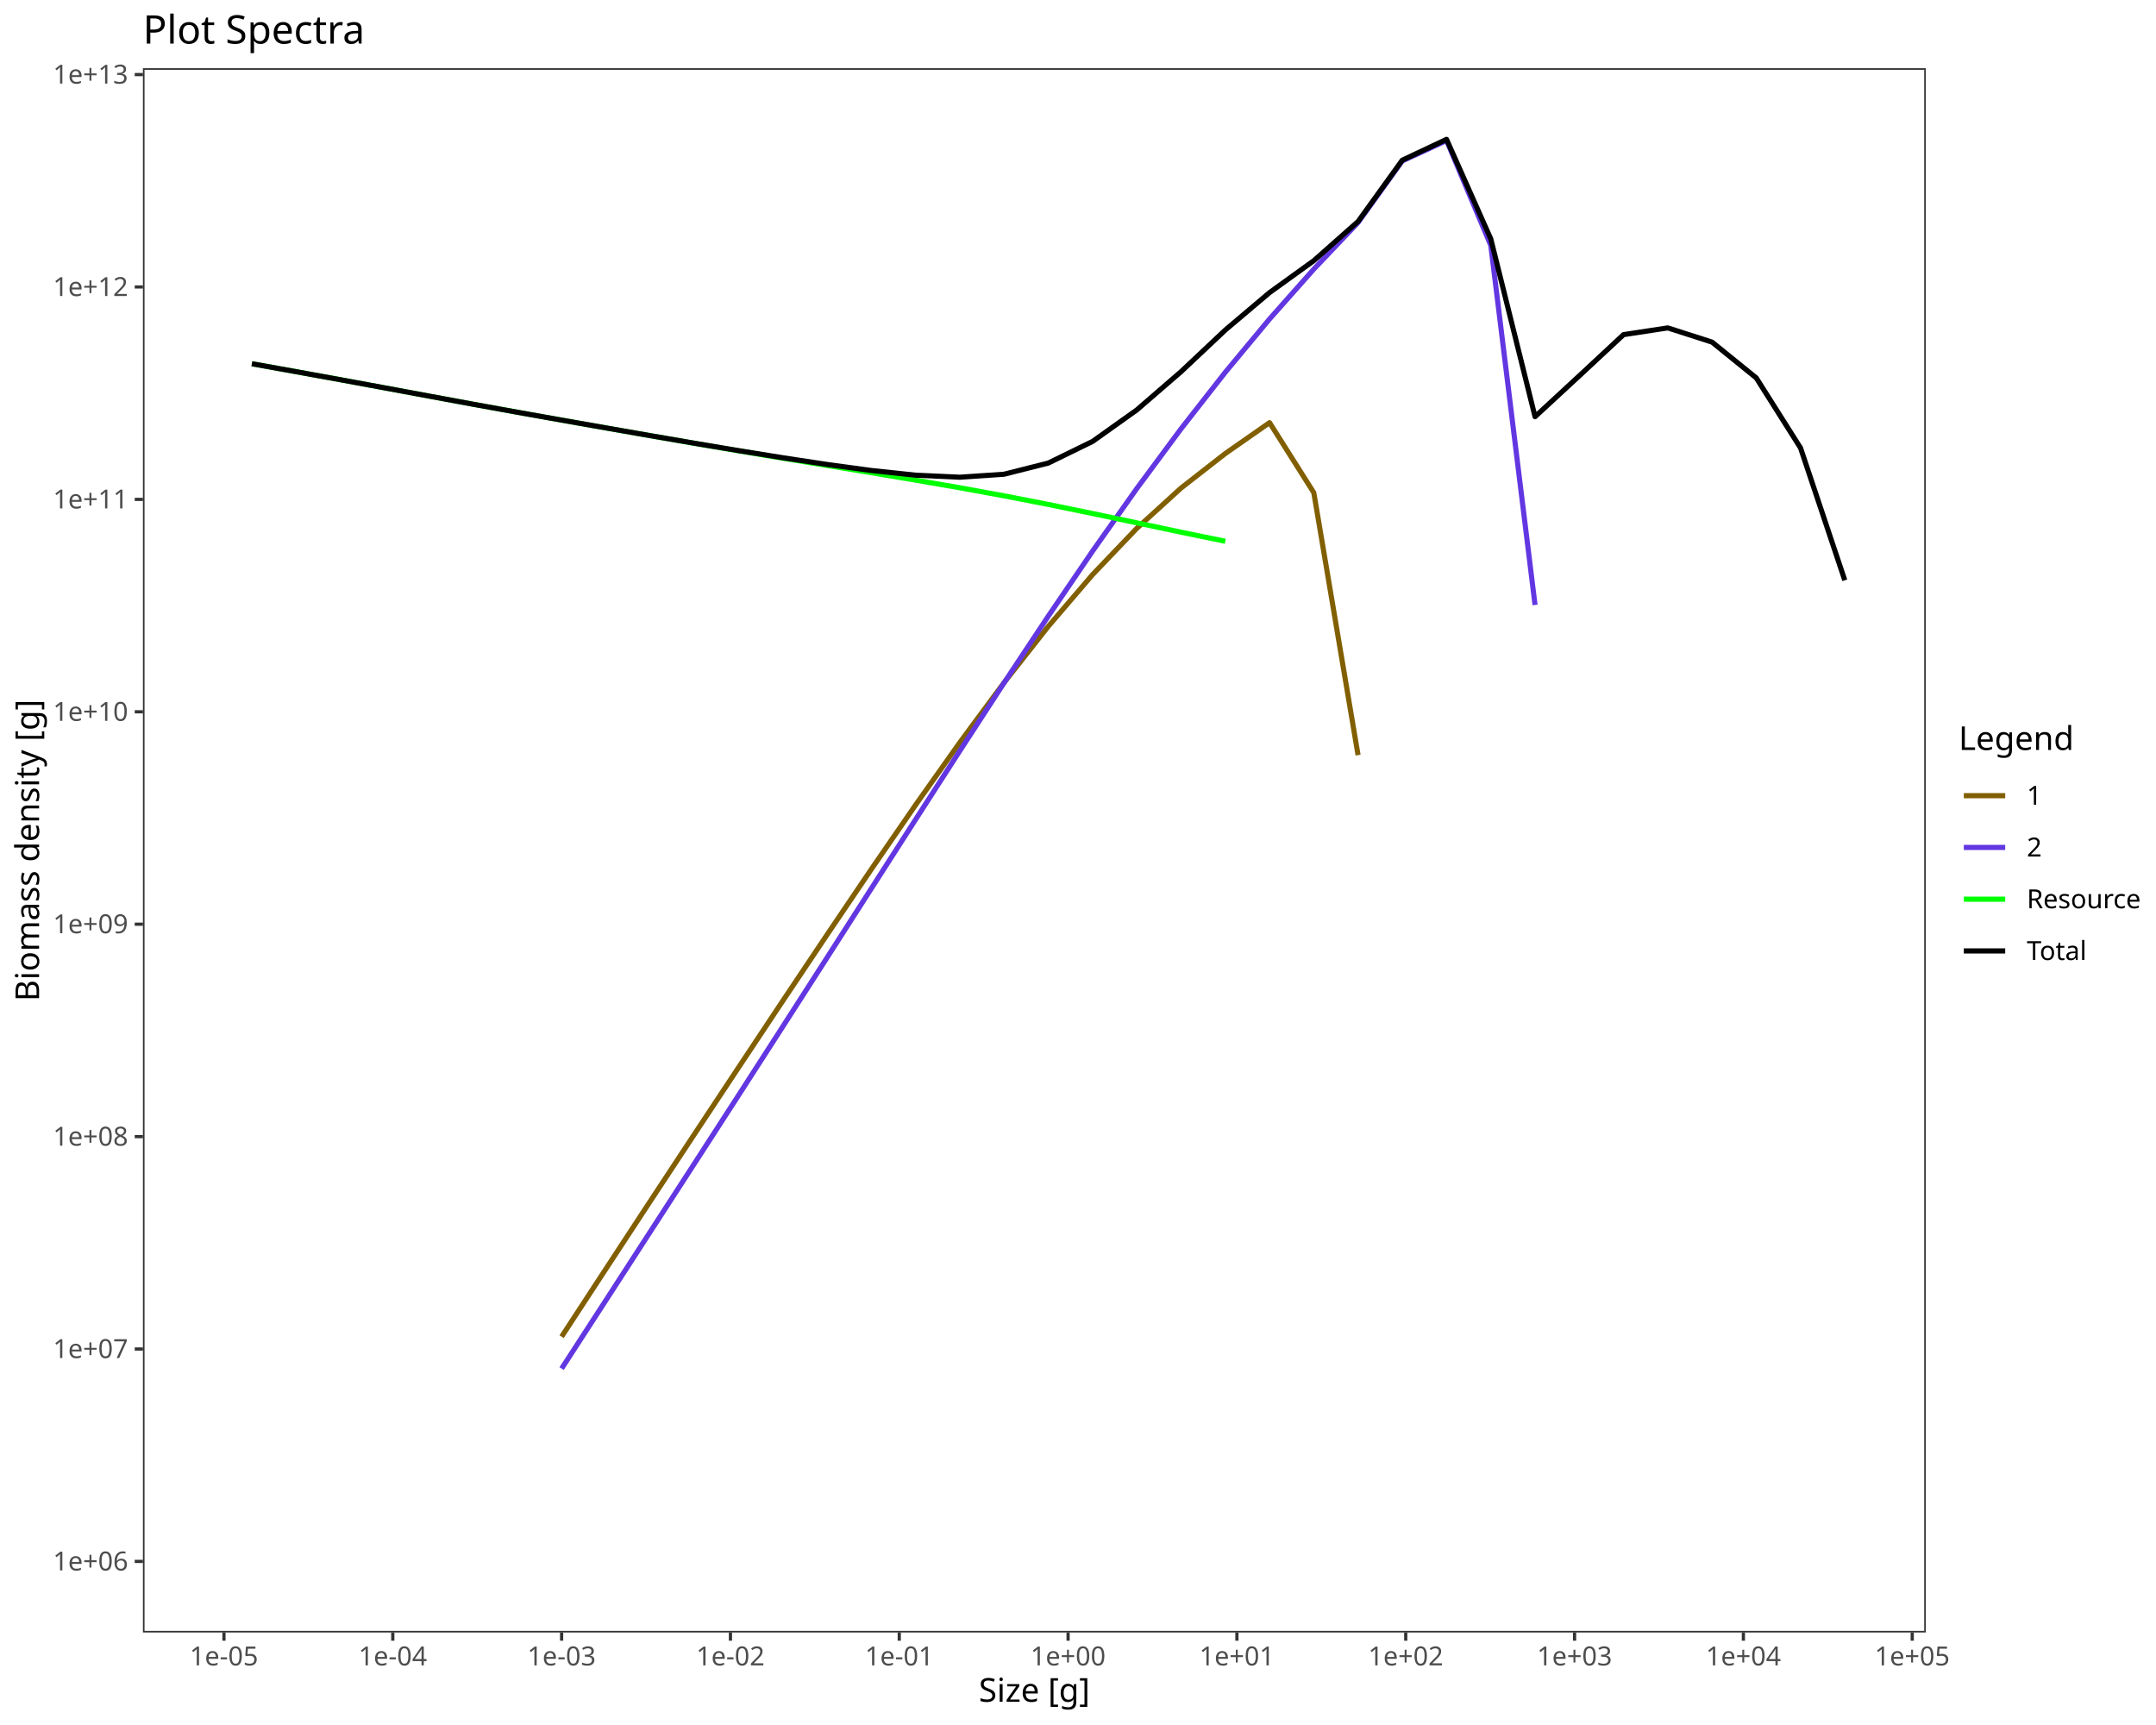
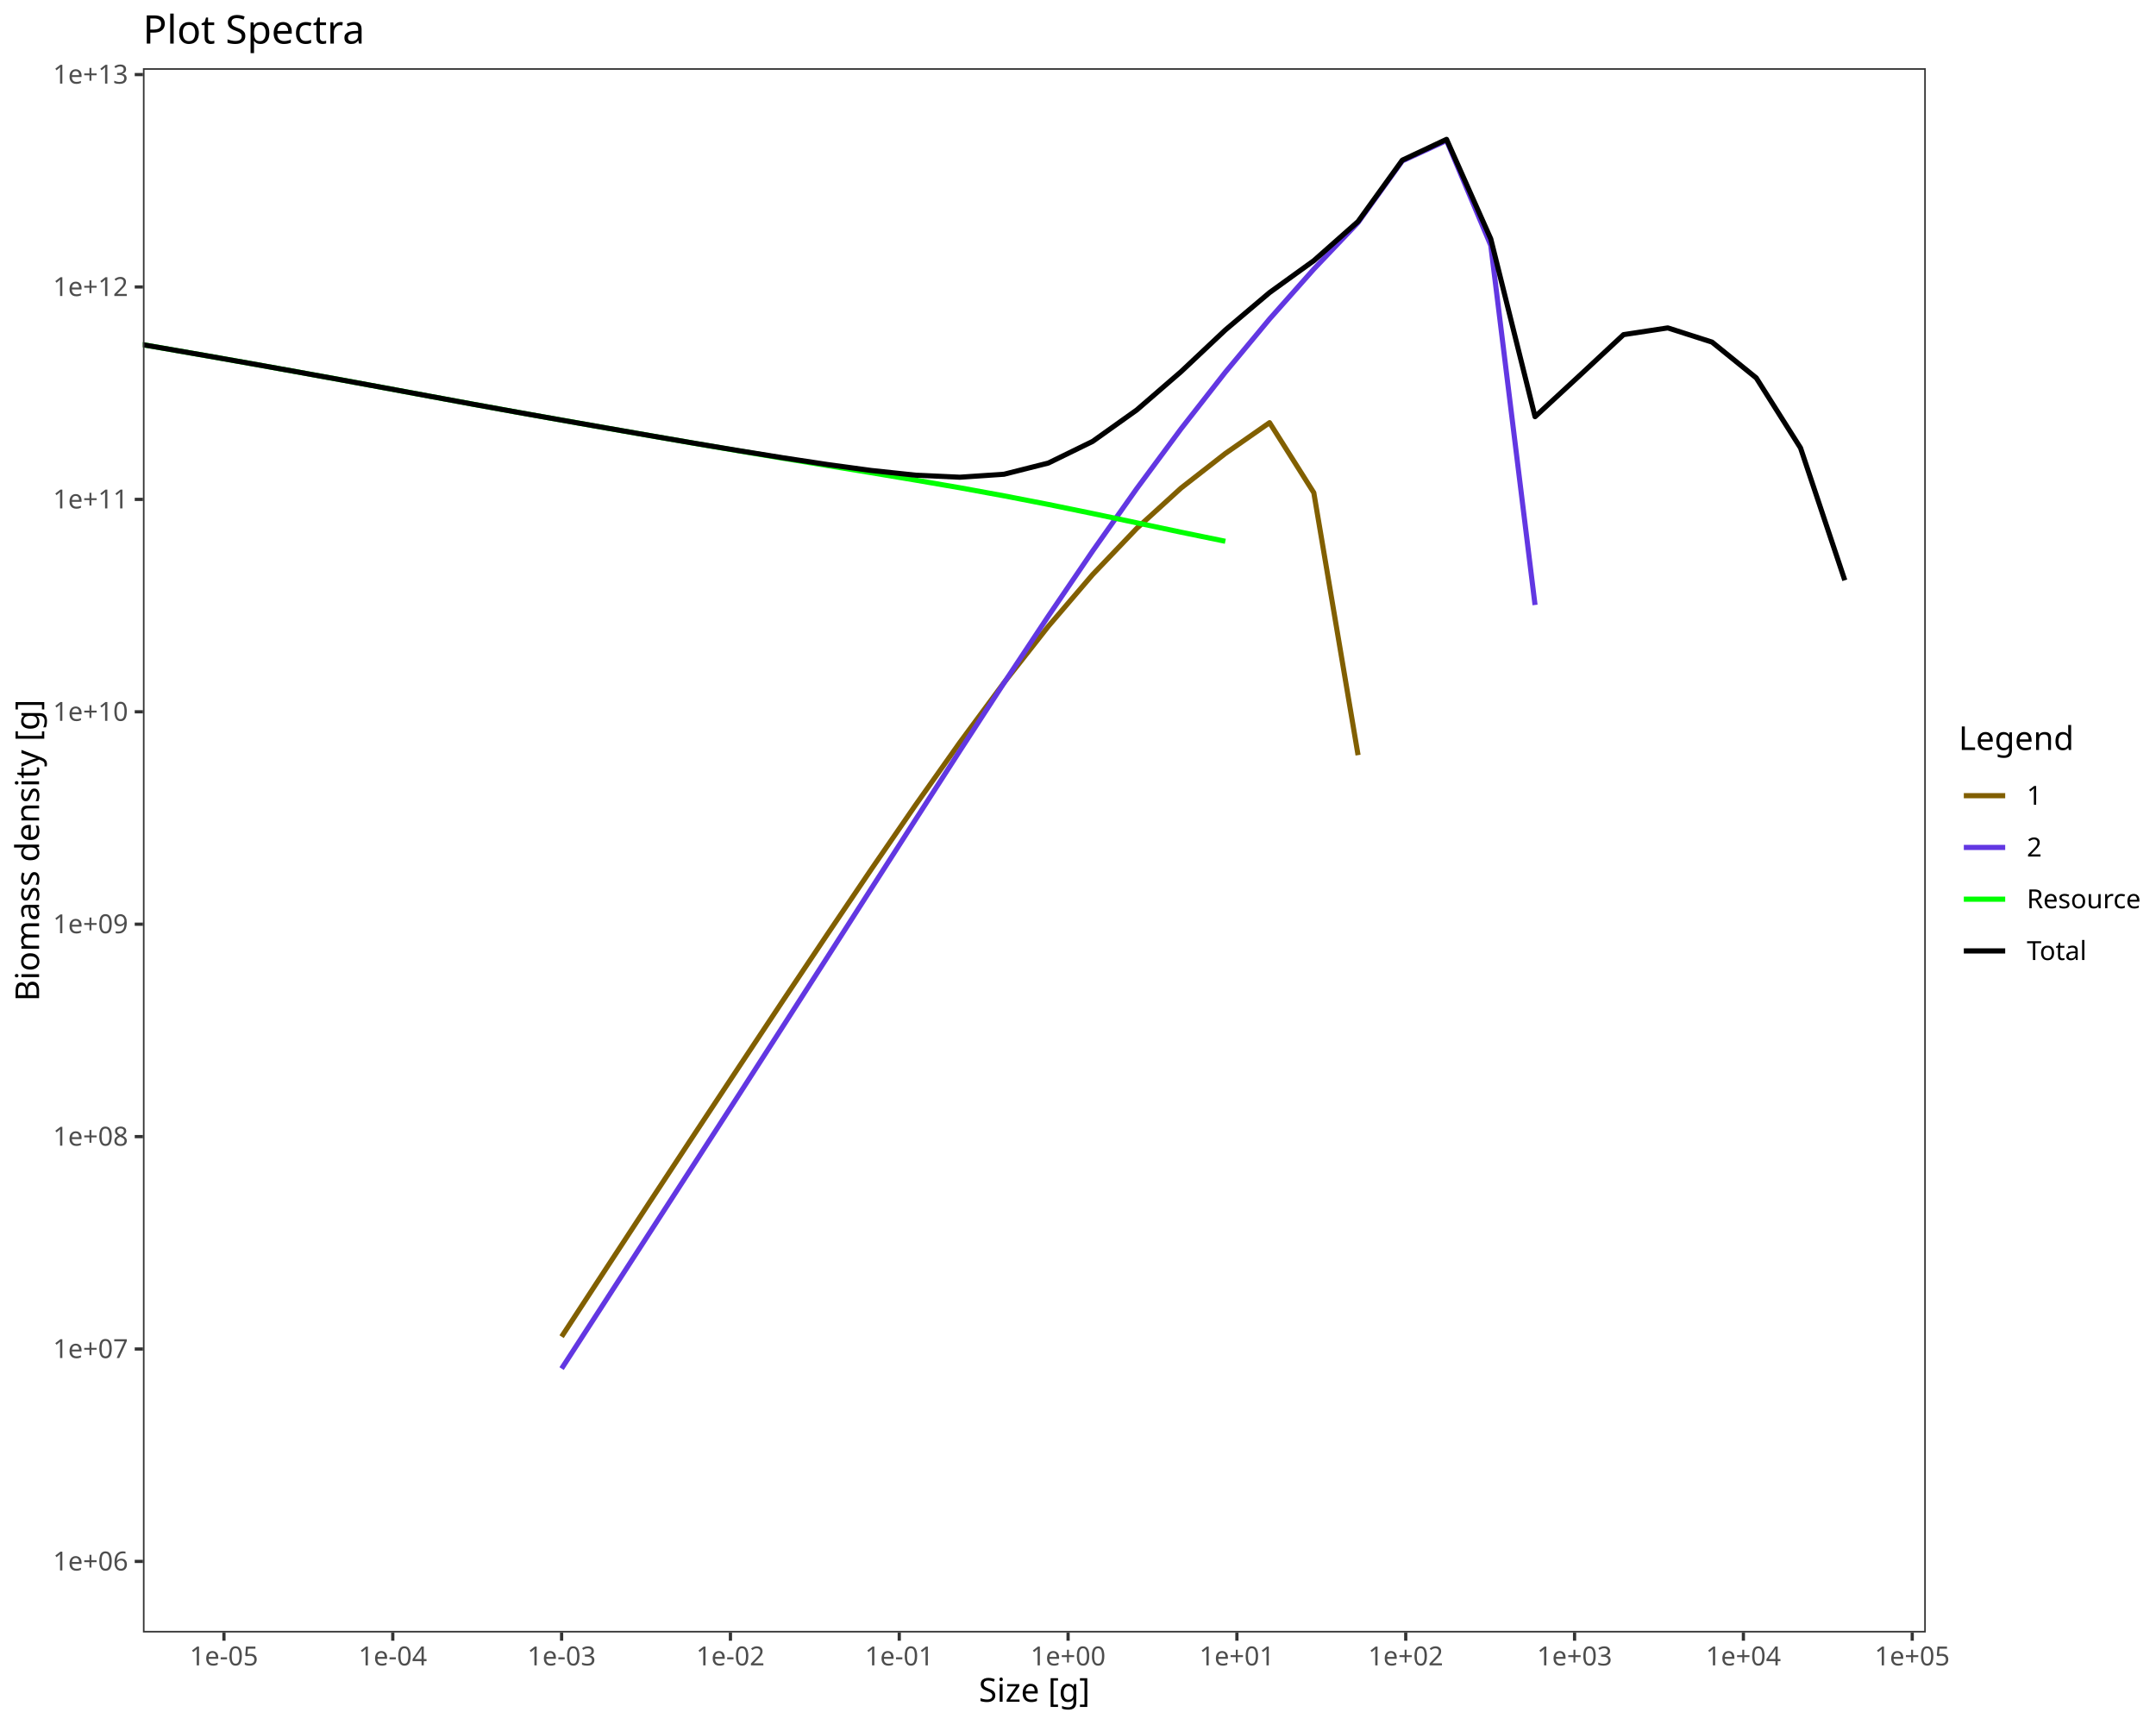
<svg xmlns="http://www.w3.org/2000/svg" class="svglite" data-engine-version="2.0" width="720.00pt" height="576.00pt" viewBox="0 0 720.00 576.00">
  <defs>
    <style type="text/css">
    .svglite line, .svglite polyline, .svglite polygon, .svglite path, .svglite rect, .svglite circle {
      fill: none;
      stroke: #000000;
      stroke-linecap: round;
      stroke-linejoin: round;
      stroke-miterlimit: 10.00;
    }
  </style>
  </defs>
  <rect width="100%" height="100%" style="stroke: none; fill: #FFFFFF;" />
  <defs>
    <clipPath id="cpMC4wMHw3MjAuMDB8MC4wMHw1NzYuMDA=">
      <rect x="0.00" y="0.00" width="720.00" height="576.00" />
    </clipPath>
  </defs>
  <g clip-path="url(#cpMC4wMHw3MjAuMDB8MC4wMHw1NzYuMDA=)">
    <rect x="0.00" y="0.00" width="720.00" height="576.00" style="stroke-width: 1.07; stroke: #FFFFFF; fill: #FFFFFF;" />
  </g>
  <defs>
    <clipPath id="cpNDcuNzN8NjQzLjEzfDIyLjc4fDU0NS4xMQ==">
      <rect x="47.73" y="22.78" width="595.40" height="522.33" />
    </clipPath>
  </defs>
  <g clip-path="url(#cpNDcuNzN8NjQzLjEzfDIyLjc4fDU0NS4xMQ==)">
    <rect x="47.73" y="22.78" width="595.40" height="522.33" style="stroke-width: 1.07; stroke: none; fill: #FFFFFF;" />
    <polyline points="187.55,446.33 202.33,423.72 217.10,401.19 231.88,378.75 246.66,356.42 261.43,334.18 276.21,312.10 290.98,290.25 305.76,268.79 320.54,247.92 335.31,227.93 350.09,209.13 364.87,191.87 379.64,176.41 394.42,162.96 409.20,151.43 423.97,141.13 438.75,164.52 453.53,252.15 " style="stroke-width: 1.71; stroke: #815F00; stroke-linecap: butt;" />
    <polyline points="187.55,456.99 202.33,434.20 217.10,411.38 231.88,388.56 246.66,365.70 261.43,342.76 276.21,319.75 290.98,296.69 305.76,273.65 320.54,250.71 335.31,228.01 350.09,205.72 364.87,184.02 379.64,163.12 394.42,143.17 409.20,124.29 423.97,106.52 438.75,89.86 453.53,74.31 468.30,53.73 483.08,46.91 497.85,81.95 512.63,202.01 " style="stroke-width: 1.71; stroke: #6237E2; stroke-linecap: butt;" />
-     <polyline points="84.12,121.46 98.89,124.11 113.67,126.79 128.44,129.51 143.22,132.25 158.00,134.98 172.77,137.65 187.55,140.28 202.33,142.89 217.10,145.47 231.88,148.03 246.66,150.54 261.43,153.00 276.21,155.43 290.98,157.85 305.76,160.32 320.54,162.87 335.31,165.57 350.09,168.44 364.87,171.47 379.64,174.58 394.42,177.71 409.20,180.74 " style="stroke-width: 1.71; stroke: #00FF00; stroke-linecap: butt;" />
-     <polyline points="84.12,121.46 98.89,124.11 113.67,126.79 128.44,129.51 143.22,132.25 158.00,134.98 172.77,137.65 187.55,140.28 202.33,142.88 217.10,145.46 231.88,148.00 246.66,150.47 261.43,152.85 276.21,155.09 290.98,157.10 305.76,158.67 320.54,159.35 335.31,158.35 350.09,154.62 364.87,147.40 379.64,136.88 394.42,124.10 409.20,110.19 423.97,97.70 438.75,87.04 453.53,73.96 468.30,53.48 483.08,46.53 497.85,79.77 512.63,139.14 527.41,125.49 542.18,111.74 556.96,109.49 571.74,114.23 586.51,126.19 601.29,149.57 616.07,193.76 " style="stroke-width: 1.71; stroke-linecap: butt;" />
+     <polyline points="-329.62,51.63 -314.85,54.11 -300.07,56.59 -285.29,59.07 -270.52,61.55 -255.74,64.02 -240.97,66.50 -226.19,68.98 -211.41,71.46 -196.64,73.94 -181.86,76.42 -167.08,78.89 -152.31,81.37 -137.53,83.85 -122.75,86.33 -107.98,88.81 -93.20,91.29 -78.43,93.77 -63.65,96.25 -48.87,98.73 -34.10,101.21 -19.32,103.70 -4.54,106.19 10.23,108.69 25.01,111.20 39.79,113.73 54.56,116.28 69.34,118.85 84.12,121.46 98.89,124.11 113.67,126.79 128.44,129.51 143.22,132.25 158.00,134.98 172.77,137.65 187.55,140.28 202.33,142.89 217.10,145.47 231.88,148.03 246.66,150.54 261.43,153.00 276.21,155.43 290.98,157.85 305.76,160.32 320.54,162.87 335.31,165.57 350.09,168.44 364.87,171.47 379.64,174.58 394.42,177.71 409.20,180.74 " style="stroke-width: 1.71; stroke: #00FF00; stroke-linecap: butt;" />
+     <polyline points="-329.62,51.63 -314.85,54.11 -300.07,56.59 -285.29,59.07 -270.52,61.55 -255.74,64.02 -240.97,66.50 -226.19,68.98 -211.41,71.46 -196.64,73.94 -181.86,76.42 -167.08,78.89 -152.31,81.37 -137.53,83.85 -122.75,86.33 -107.98,88.81 -93.20,91.29 -78.43,93.77 -63.65,96.25 -48.87,98.73 -34.10,101.21 -19.32,103.70 -4.54,106.19 10.23,108.69 25.01,111.20 39.79,113.73 54.56,116.28 69.34,118.85 84.12,121.46 98.89,124.11 113.67,126.79 128.44,129.51 143.22,132.25 158.00,134.98 172.77,137.65 187.55,140.28 202.33,142.88 217.10,145.46 231.88,148.00 246.66,150.47 261.43,152.85 276.21,155.09 290.98,157.10 305.76,158.67 320.54,159.35 335.31,158.35 350.09,154.62 364.87,147.40 379.64,136.88 394.42,124.10 409.20,110.19 423.97,97.70 438.75,87.04 453.53,73.96 468.30,53.48 483.08,46.53 497.85,79.77 512.63,139.14 527.41,125.49 542.18,111.74 556.96,109.49 571.74,114.23 586.51,126.19 601.29,149.57 616.07,193.76 " style="stroke-width: 1.71; stroke-linecap: butt;" />
    <rect x="47.73" y="22.78" width="595.40" height="522.33" style="stroke-width: 1.07; stroke: #333333;" />
  </g>
  <g clip-path="url(#cpMC4wMHw3MjAuMDB8MC4wMHw1NzYuMDA=)">
    <text x="42.79" y="524.40" text-anchor="end" style="font-size: 8.80px; fill: #4D4D4D; font-family: sans;" textLength="24.72px" lengthAdjust="spacingAndGlyphs">1e+06</text>
    <text x="42.79" y="453.47" text-anchor="end" style="font-size: 8.80px; fill: #4D4D4D; font-family: sans;" textLength="24.72px" lengthAdjust="spacingAndGlyphs">1e+07</text>
    <text x="42.79" y="382.55" text-anchor="end" style="font-size: 8.80px; fill: #4D4D4D; font-family: sans;" textLength="24.72px" lengthAdjust="spacingAndGlyphs">1e+08</text>
    <text x="42.79" y="311.62" text-anchor="end" style="font-size: 8.80px; fill: #4D4D4D; font-family: sans;" textLength="24.72px" lengthAdjust="spacingAndGlyphs">1e+09</text>
    <text x="42.79" y="240.70" text-anchor="end" style="font-size: 8.80px; fill: #4D4D4D; font-family: sans;" textLength="24.72px" lengthAdjust="spacingAndGlyphs">1e+10</text>
    <text x="42.79" y="169.77" text-anchor="end" style="font-size: 8.80px; fill: #4D4D4D; font-family: sans;" textLength="24.72px" lengthAdjust="spacingAndGlyphs">1e+11</text>
    <text x="42.79" y="98.85" text-anchor="end" style="font-size: 8.80px; fill: #4D4D4D; font-family: sans;" textLength="24.72px" lengthAdjust="spacingAndGlyphs">1e+12</text>
    <text x="42.79" y="27.92" text-anchor="end" style="font-size: 8.80px; fill: #4D4D4D; font-family: sans;" textLength="24.72px" lengthAdjust="spacingAndGlyphs">1e+13</text>
    <polyline points="44.99,521.37 47.73,521.37 " style="stroke-width: 1.07; stroke: #333333; stroke-linecap: butt;" />
    <polyline points="44.99,450.45 47.73,450.45 " style="stroke-width: 1.07; stroke: #333333; stroke-linecap: butt;" />
    <polyline points="44.99,379.52 47.73,379.52 " style="stroke-width: 1.07; stroke: #333333; stroke-linecap: butt;" />
    <polyline points="44.99,308.60 47.73,308.60 " style="stroke-width: 1.07; stroke: #333333; stroke-linecap: butt;" />
    <polyline points="44.99,237.67 47.73,237.67 " style="stroke-width: 1.07; stroke: #333333; stroke-linecap: butt;" />
    <polyline points="44.99,166.75 47.73,166.75 " style="stroke-width: 1.07; stroke: #333333; stroke-linecap: butt;" />
    <polyline points="44.99,95.82 47.73,95.82 " style="stroke-width: 1.07; stroke: #333333; stroke-linecap: butt;" />
    <polyline points="44.99,24.90 47.73,24.90 " style="stroke-width: 1.07; stroke: #333333; stroke-linecap: butt;" />
    <polyline points="74.79,547.85 74.79,545.11 " style="stroke-width: 1.07; stroke: #333333; stroke-linecap: butt;" />
    <polyline points="131.17,547.85 131.17,545.11 " style="stroke-width: 1.07; stroke: #333333; stroke-linecap: butt;" />
    <polyline points="187.55,547.85 187.55,545.11 " style="stroke-width: 1.07; stroke: #333333; stroke-linecap: butt;" />
    <polyline points="243.93,547.85 243.93,545.11 " style="stroke-width: 1.07; stroke: #333333; stroke-linecap: butt;" />
    <polyline points="300.31,547.85 300.31,545.11 " style="stroke-width: 1.07; stroke: #333333; stroke-linecap: butt;" />
    <polyline points="356.69,547.85 356.69,545.11 " style="stroke-width: 1.07; stroke: #333333; stroke-linecap: butt;" />
    <polyline points="413.07,547.85 413.07,545.11 " style="stroke-width: 1.07; stroke: #333333; stroke-linecap: butt;" />
    <polyline points="469.45,547.85 469.45,545.11 " style="stroke-width: 1.07; stroke: #333333; stroke-linecap: butt;" />
    <polyline points="525.83,547.85 525.83,545.11 " style="stroke-width: 1.07; stroke: #333333; stroke-linecap: butt;" />
    <polyline points="582.21,547.85 582.21,545.11 " style="stroke-width: 1.07; stroke: #333333; stroke-linecap: butt;" />
    <polyline points="638.59,547.85 638.59,545.11 " style="stroke-width: 1.07; stroke: #333333; stroke-linecap: butt;" />
    <text x="74.79" y="556.10" text-anchor="middle" style="font-size: 8.80px; fill: #4D4D4D; font-family: sans;" textLength="22.51px" lengthAdjust="spacingAndGlyphs">1e-05</text>
    <text x="131.17" y="556.10" text-anchor="middle" style="font-size: 8.80px; fill: #4D4D4D; font-family: sans;" textLength="22.51px" lengthAdjust="spacingAndGlyphs">1e-04</text>
    <text x="187.55" y="556.10" text-anchor="middle" style="font-size: 8.80px; fill: #4D4D4D; font-family: sans;" textLength="22.51px" lengthAdjust="spacingAndGlyphs">1e-03</text>
    <text x="243.93" y="556.10" text-anchor="middle" style="font-size: 8.80px; fill: #4D4D4D; font-family: sans;" textLength="22.51px" lengthAdjust="spacingAndGlyphs">1e-02</text>
    <text x="300.31" y="556.10" text-anchor="middle" style="font-size: 8.80px; fill: #4D4D4D; font-family: sans;" textLength="22.51px" lengthAdjust="spacingAndGlyphs">1e-01</text>
    <text x="356.69" y="556.10" text-anchor="middle" style="font-size: 8.80px; fill: #4D4D4D; font-family: sans;" textLength="24.72px" lengthAdjust="spacingAndGlyphs">1e+00</text>
    <text x="413.07" y="556.10" text-anchor="middle" style="font-size: 8.80px; fill: #4D4D4D; font-family: sans;" textLength="24.72px" lengthAdjust="spacingAndGlyphs">1e+01</text>
    <text x="469.45" y="556.10" text-anchor="middle" style="font-size: 8.80px; fill: #4D4D4D; font-family: sans;" textLength="24.72px" lengthAdjust="spacingAndGlyphs">1e+02</text>
    <text x="525.83" y="556.10" text-anchor="middle" style="font-size: 8.80px; fill: #4D4D4D; font-family: sans;" textLength="24.72px" lengthAdjust="spacingAndGlyphs">1e+03</text>
    <text x="582.21" y="556.10" text-anchor="middle" style="font-size: 8.80px; fill: #4D4D4D; font-family: sans;" textLength="24.72px" lengthAdjust="spacingAndGlyphs">1e+04</text>
    <text x="638.59" y="556.10" text-anchor="middle" style="font-size: 8.80px; fill: #4D4D4D; font-family: sans;" textLength="24.72px" lengthAdjust="spacingAndGlyphs">1e+05</text>
    <text x="345.43" y="568.24" text-anchor="middle" style="font-size: 11.00px; font-family: sans;" textLength="36.69px" lengthAdjust="spacingAndGlyphs">Size [g]</text>
    <text transform="translate(13.05,283.95) rotate(-90)" text-anchor="middle" style="font-size: 11.00px; font-family: sans;" textLength="95.40px" lengthAdjust="spacingAndGlyphs">Biomass density [g]</text>
    <rect x="654.09" y="241.72" width="60.43" height="84.45" style="stroke-width: 1.07; stroke: none; fill: #FFFFFF;" />
    <text x="654.09" y="250.43" style="font-size: 11.00px; font-family: sans;" textLength="36.71px" lengthAdjust="spacingAndGlyphs">Legend</text>
    <rect x="654.09" y="257.05" width="17.28" height="17.28" style="stroke-width: 1.07; stroke: none; fill: #FFFFFF;" />
    <line x1="655.82" y1="265.69" x2="669.64" y2="265.69" style="stroke-width: 1.71; stroke: #815F00; stroke-linecap: butt;" />
    <rect x="654.09" y="274.33" width="17.28" height="17.28" style="stroke-width: 1.07; stroke: none; fill: #FFFFFF;" />
    <line x1="655.82" y1="282.97" x2="669.64" y2="282.97" style="stroke-width: 1.71; stroke: #6237E2; stroke-linecap: butt;" />
    <rect x="654.09" y="291.61" width="17.28" height="17.28" style="stroke-width: 1.07; stroke: none; fill: #FFFFFF;" />
    <line x1="655.82" y1="300.25" x2="669.64" y2="300.25" style="stroke-width: 1.71; stroke: #00FF00; stroke-linecap: butt;" />
    <rect x="654.09" y="308.89" width="17.28" height="17.28" style="stroke-width: 1.07; stroke: none; fill: #FFFFFF;" />
    <line x1="655.82" y1="317.53" x2="669.64" y2="317.53" style="stroke-width: 1.71; stroke-linecap: butt;" />
    <text x="676.85" y="268.72" style="font-size: 8.80px; font-family: sans;" textLength="4.89px" lengthAdjust="spacingAndGlyphs">1</text>
    <text x="676.85" y="286.00" style="font-size: 8.80px; font-family: sans;" textLength="4.89px" lengthAdjust="spacingAndGlyphs">2</text>
    <text x="676.85" y="303.28" style="font-size: 8.80px; font-family: sans;" textLength="37.67px" lengthAdjust="spacingAndGlyphs">Resource</text>
    <text x="676.85" y="320.56" style="font-size: 8.80px; font-family: sans;" textLength="19.56px" lengthAdjust="spacingAndGlyphs">Total</text>
    <text x="47.73" y="14.56" style="font-size: 13.20px; font-family: sans;" textLength="71.91px" lengthAdjust="spacingAndGlyphs">Plot Spectra</text>
  </g>
</svg>
